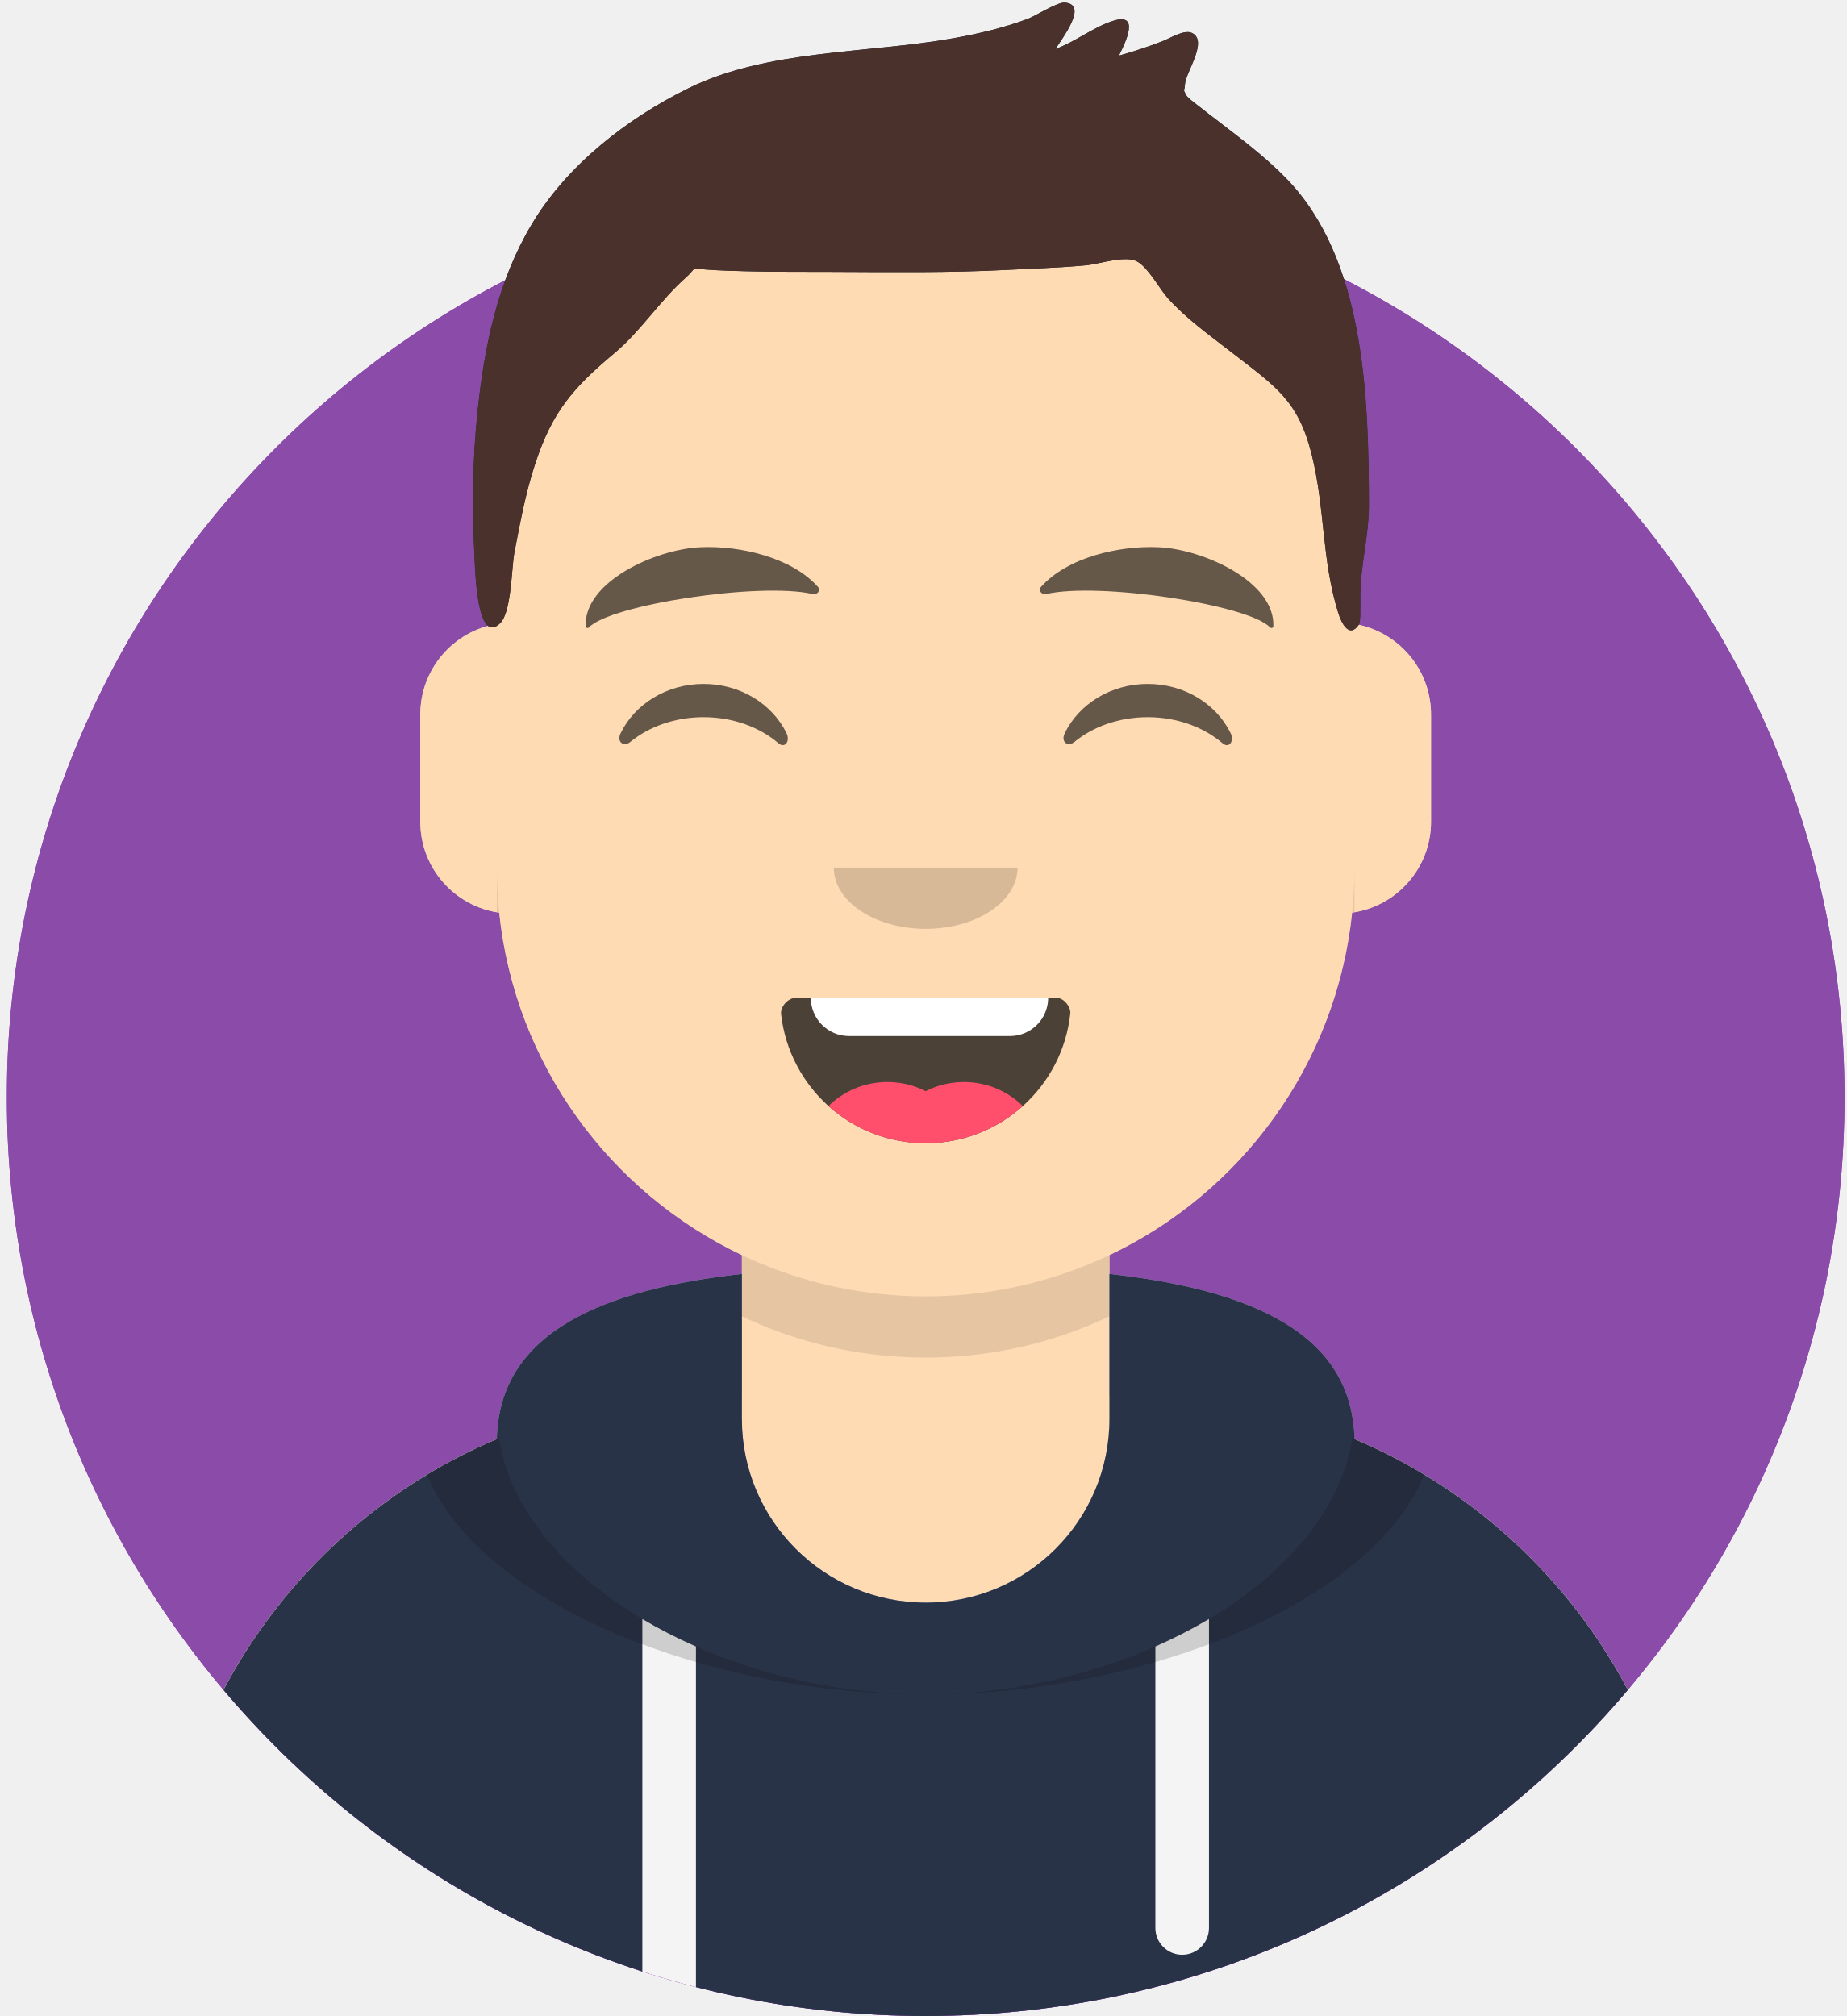
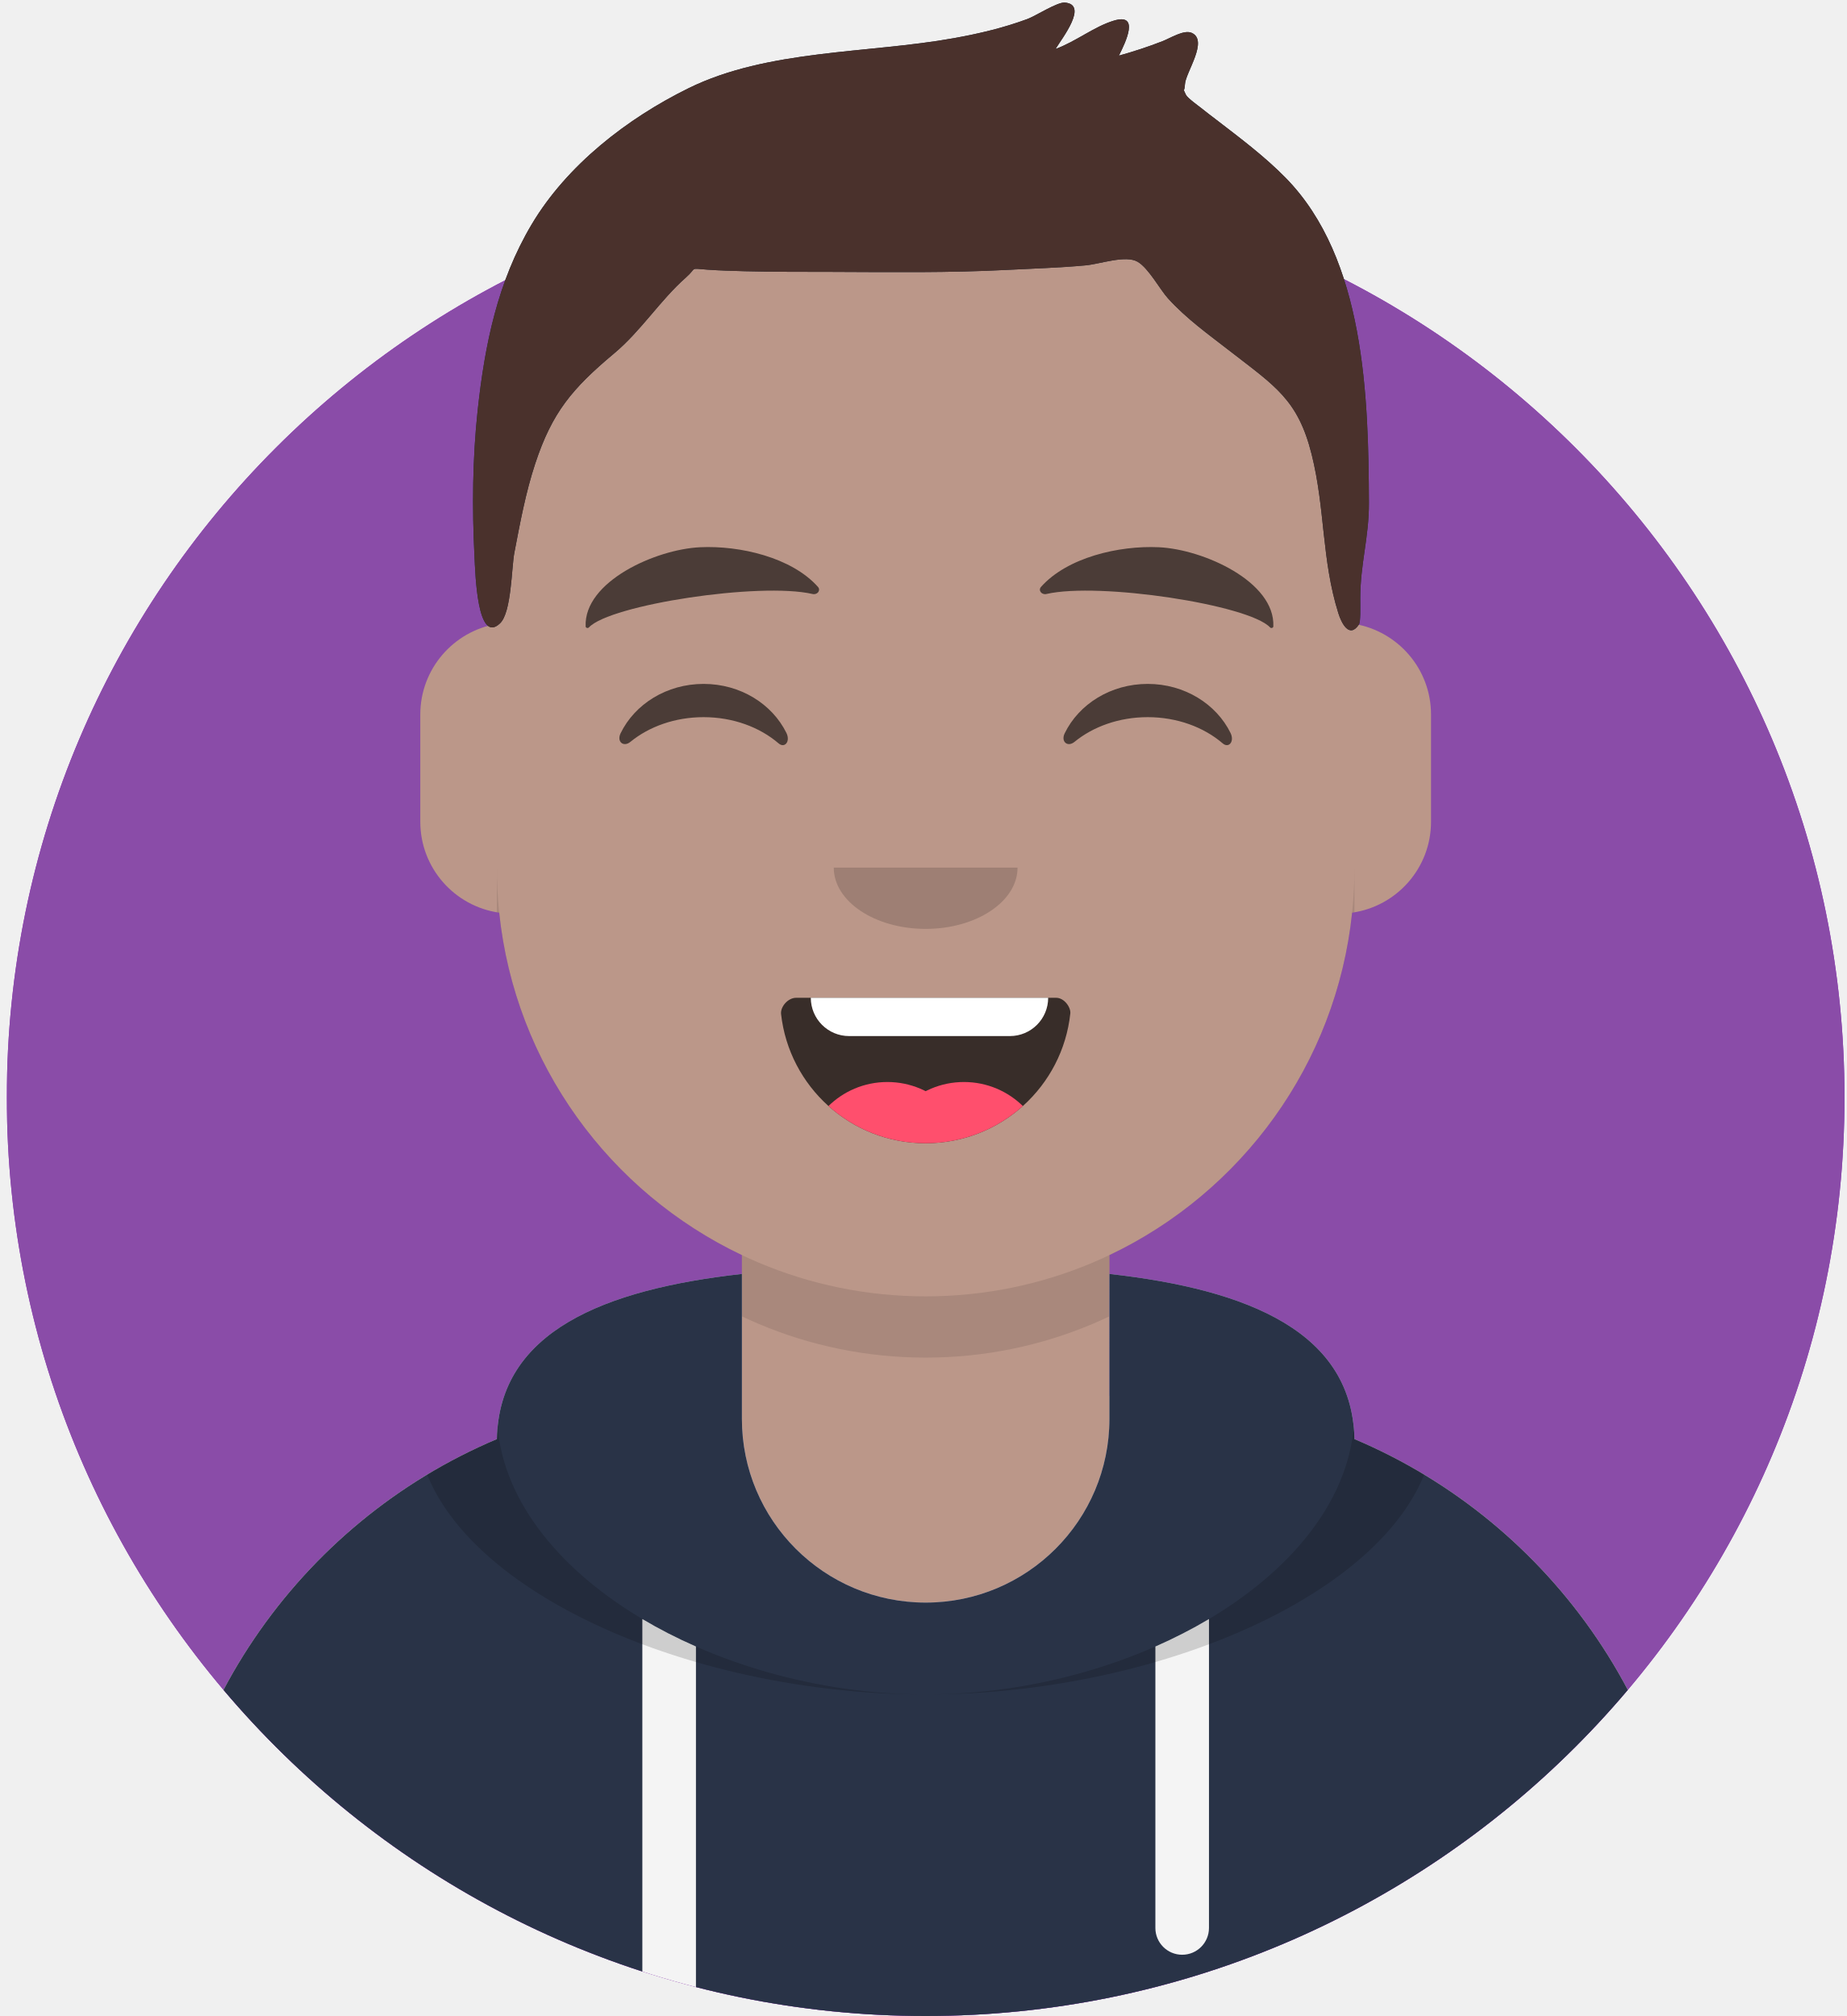
<svg xmlns="http://www.w3.org/2000/svg" xmlns:xlink="http://www.w3.org/1999/xlink" width="217px" height="237px" viewBox="0 0 217 237" version="1.1">
  <defs>
    <circle id="path-1" cx="108" cy="108" r="108" />
    <path d="M-3.19744231e-14,144 L-3.19744231e-14,-1.42108547e-14 L237.6,-1.42108547e-14 L237.6,144 L226.8,144 C226.8,203.647 178.447,252 118.8,252 C59.153,252 10.8,203.647 10.8,144 L10.8,144 L-3.19744231e-14,144 Z" id="path-3" />
    <path d="M90,0 C117.835,-5.11323436e-15 140.4,22.565 140.4,50.4 L140.401,55.949 C145.508,56.807 149.4,61.249 149.4,66.6 L149.4,79.2 C149.4,84.647 145.367,89.152 140.125,89.893 C138.265,107.718 127.114,122.78 111.601,130.149 L111.6,146.7 L115.2,146.7 C150.988,146.7 180,175.712 180,211.5 L180,219.6 L0,219.6 L0,211.5 C-4.38277231e-15,175.712 29.012,146.7 64.8,146.7 L68.4,146.7 L68.4,130.15 C52.886,122.78 41.735,107.718 39.875,89.893 C34.633,89.152 30.6,84.647 30.6,79.2 L30.6,66.6 C30.6,61.249 34.492,56.806 39.6,55.949 L39.6,50.4 C39.6,22.565 62.165,5.11323436e-15 90,0 Z" id="path-5" />
    <path d="M140.401,11.764 C156.691,13.587 169.2,18.597 169.2,31.569 L169.194,31.18 C192.467,41.01 208.8,64.047 208.8,90.9 L208.8,99 L28.8,99 L28.8,90.9 C28.8,64.047 45.133,41.01 68.406,31.18 C68.653,18.496 81.073,13.568 97.2,11.764 L97.2,28.8 C97.2,40.729 106.871,50.4 118.8,50.4 C130.729,50.4 140.4,40.729 140.4,28.8 L140.4,28.8 Z" id="path-7" />
    <path d="M31.606,13.615 C32.558,22.158 39.803,28.8 48.6,28.8 C57.424,28.8 64.687,22.117 65.603,13.536 C65.676,12.845 64.905,11.7 63.938,11.7 C50.534,11.7 40.264,11.7 33.378,11.7 C32.406,11.7 31.511,12.761 31.606,13.615 Z" id="path-9" />
    <rect id="path-11" x="0" y="0" width="237.6" height="252" />
    <path d="M118.135,20.928 C115.651,18.39 112.767,16.236 109.962,14.076 C109.343,13.6 108.715,13.135 108.109,12.641 C107.972,12.528 106.563,11.519 106.394,11.148 C105.988,10.254 106.224,10.95 106.28,9.884 C106.35,8.535 109.1,4.727 107.048,3.854 C106.146,3.47 104.536,4.492 103.67,4.83 C101.977,5.49 100.263,6.054 98.512,6.54 C99.351,4.869 100.95,1.524 97.944,2.419 C95.603,3.116 93.421,4.91 91.068,5.753 C91.847,4.477 94.96,0.523 92.147,0.302 C91.271,0.233 88.724,1.875 87.782,2.226 C84.959,3.275 82.075,3.953 79.111,4.487 C69.033,6.304 57.248,5.786 47.923,10.374 C40.735,13.911 33.636,19.4 29.484,26.389 C25.481,33.125 23.984,40.498 23.146,48.217 C22.532,53.882 22.482,59.738 22.769,65.424 C22.863,67.287 23.073,75.874 25.779,73.273 C27.127,71.978 27.117,66.745 27.457,64.974 C28.133,61.451 28.783,57.911 29.91,54.5 C31.895,48.49 34.238,45.687 39.184,41.547 C42.359,38.89 44.588,35.3 47.625,32.62 C48.99,31.416 47.949,31.542 50.143,31.7 C51.616,31.806 53.097,31.846 54.574,31.885 C57.99,31.974 61.412,31.951 64.829,31.963 C71.711,31.988 78.561,32.085 85.437,31.725 C88.492,31.565 91.556,31.478 94.603,31.195 C96.306,31.038 99.326,29.947 100.728,30.78 C102.01,31.543 103.342,34.034 104.263,35.054 C106.438,37.464 109.032,39.305 111.576,41.282 C116.881,45.403 119.559,46.98 121.17,53.421 C122.775,59.838 122.325,65.791 124.312,72.106 C124.662,73.217 125.586,75.13 126.726,73.415 C126.937,73.096 126.883,71.345 126.883,70.337 C126.883,66.27 127.913,63.218 127.9,59.123 C127.849,46.674 127.447,30.442 118.135,20.928 Z" id="path-13" />
  </defs>
  <g id="Website" stroke="none" stroke-width="1" fill="none" fill-rule="evenodd">
    <g id="mf-avatar" transform="translate(-10, -15)">
      <g id="Circle" transform="translate(10.8, 36)">
        <mask id="mask-2" fill="white">
          <use xlink:href="#path-1" />
        </mask>
        <use id="Circle-Background" fill="#972dc2" xlink:href="#path-1" />
        <g id="🖍-Circle-Color" mask="url(#mask-2)" fill="#8a4ca8">
          <rect id="🖍Color" x="0" y="0" width="216.445" height="216" />
        </g>
      </g>
      <mask id="mask-4" fill="white">
        <use xlink:href="#path-3" />
      </mask>
      <g id="Mask" />
      <g id="Avataaar" mask="url(#mask-4)">
        <g id="Body" transform="translate(28.8, 32.4)">
          <mask id="mask-6" fill="white">
            <use xlink:href="#path-5" />
          </mask>
-           <use fill="#D0C6AC" xlink:href="#path-5" />
-           <g id="Skin/👶🏻-05-Pale" mask="url(#mask-6)" fill="#FFDBB4">
+           <use fill="#bb9789" xlink:href="#path-5" />
+           <g id="Skin/👶🏻-05-Pale" mask="url(#mask-6)" fill="#">
            <g transform="translate(-28.8, 0)" id="Color">
              <rect x="0" y="0" width="238.384" height="220.355" />
            </g>
          </g>
          <path d="M39.6,84.6 C39.6,112.435 62.165,135 90,135 C117.835,135 140.4,112.435 140.4,84.6 L140.4,84.6 L140.4,91.8 C140.4,119.635 117.835,142.2 90,142.2 C62.165,142.2 39.6,119.635 39.6,91.8 Z" id="Neck-Shadow" fill-opacity="0.1" fill="#000000" mask="url(#mask-6)" />
        </g>
        <g id="Clothing/Hoodie" transform="translate(0, 153)">
          <mask id="mask-8" fill="white">
            <use xlink:href="#path-7" />
          </mask>
          <use id="Hoodie" fill="#B7C1DB" fill-rule="evenodd" xlink:href="#path-7" />
          <g id="Color/Palette/Slate" mask="url(#mask-8)" fill="#293347" fill-rule="evenodd">
            <rect id="🖍Color" x="0" y="0" width="238.491" height="99" />
          </g>
          <path d="M91.8,55.565 L91.8,99 L85.5,99 L85.499,52.335 C87.483,53.514 89.592,54.594 91.8,55.565 Z M152.101,52.334 L152.1,88.65 C152.1,90.39 150.69,91.8 148.95,91.8 C147.21,91.8 145.8,90.39 145.8,88.65 L145.801,55.565 C148.009,54.594 150.118,53.513 152.101,52.334 Z" id="Straps" fill="#F4F4F4" fill-rule="evenodd" mask="url(#mask-8)" />
          <path d="M155.733,11.451 C169.28,14.013 178.65,19.118 178.65,29.077 C178.65,46.818 148.916,61.2 118.8,61.2 C88.684,61.2 58.95,46.818 58.95,29.077 C58.95,19.118 68.32,14.013 81.867,11.451 C73.689,14.466 68.4,19.534 68.4,27.969 C68.4,46.322 93.439,61.2 118.8,61.2 C144.161,61.2 169.2,46.322 169.2,27.969 C169.2,19.71 164.13,14.679 156.241,11.642 Z" id="Shadow" fill-opacity="0.16" fill="#000000" fill-rule="evenodd" mask="url(#mask-8)" />
        </g>
        <g id="Face" transform="translate(68.4, 73.8)">
          <g id="Mouth/Smile" transform="translate(1.8, 46.8)">
            <mask id="mask-10" fill="white">
              <use xlink:href="#path-9" />
            </mask>
            <use id="Mouth" fill-opacity="0.7" fill="#000000" fill-rule="evenodd" xlink:href="#path-9" />
            <path d="M39.6,1.8 L58.5,1.8 C60.985,1.8 63,3.815 63,6.3 L63,11.7 C63,14.185 60.985,16.2 58.5,16.2 L39.6,16.2 C37.115,16.2 35.1,14.185 35.1,11.7 L35.1,6.3 C35.1,3.815 37.115,1.8 39.6,1.8 Z" id="Teeth" fill="#FFFFFF" fill-rule="evenodd" mask="url(#mask-10)" />
            <g id="Tongue" stroke-width="1" fill-rule="evenodd" mask="url(#mask-10)" fill="#FF4F6D">
              <g transform="translate(34.2, 21.6)">
                <circle cx="9.9" cy="9.9" r="9.9" />
                <circle cx="18.9" cy="9.9" r="9.9" />
              </g>
            </g>
          </g>
          <g id="Nose/Default" transform="translate(25.2, 36)" fill="#000000" fill-opacity="0.16">
            <path d="M14.4,7.2 C14.4,11.176 19.235,14.4 25.2,14.4 L25.2,14.4 C31.165,14.4 36,11.176 36,7.2" id="Nose" />
          </g>
          <g id="Eyes/Happy-😁" transform="translate(0, 7.2)" fill="#000000" fill-opacity="0.6">
            <path d="M14.544,20.203 C16.206,16.784 19.948,14.4 24.298,14.4 C28.632,14.4 32.363,16.767 34.034,20.166 C34.53,21.176 33.824,22.003 33.112,21.39 C30.906,19.494 27.773,18.309 24.298,18.309 C20.931,18.309 17.886,19.421 15.694,21.214 C14.892,21.87 14.058,21.203 14.544,20.203 Z" id="Squint" />
            <path d="M66.744,20.203 C68.406,16.784 72.148,14.4 76.498,14.4 C80.832,14.4 84.563,16.767 86.234,20.166 C86.73,21.176 86.024,22.003 85.312,21.39 C83.106,19.494 79.973,18.309 76.498,18.309 C73.131,18.309 70.086,19.421 67.894,21.214 C67.092,21.87 66.258,21.203 66.744,20.203 Z" id="Squint" />
          </g>
          <g id="Eyebrow/Natural/Default-Natural" fill="#000000" fill-opacity="0.6">
            <path d="M23.435,5.589 C18.25,6.285 10.164,10.805 10.84,16.036 C10.862,16.207 11.121,16.261 11.233,16.118 C13.471,13.248 30.774,9.033 37.075,9.913 C37.652,9.994 38.032,9.399 37.639,9.027 C34.269,5.845 28.08,4.961 23.435,5.589" id="Eyebrow" transform="translate(24.3, 10.8) rotate(5) translate(-24.3, -10.8) " />
            <path d="M76.535,5.589 C71.35,6.285 63.264,10.805 63.94,16.036 C63.962,16.207 64.221,16.261 64.333,16.118 C66.571,13.248 83.874,9.033 90.175,9.913 C90.752,9.994 91.132,9.399 90.739,9.027 C87.369,5.845 81.18,4.961 76.535,5.589" id="Eyebrow" transform="translate(77.4, 10.8) scale(-1, 1) rotate(5) translate(-77.4, -10.8) " />
          </g>
        </g>
        <g id="Top">
          <mask id="mask-12" fill="white">
            <use xlink:href="#path-11" />
          </mask>
          <g id="Mask" />
          <g mask="url(#mask-12)">
            <g transform="translate(43, 15)">
              <mask id="mask-14" fill="white">
                <use xlink:href="#path-13" />
              </mask>
              <use id="Short-Hair" stroke="none" fill="#1F3140" fill-rule="evenodd" xlink:href="#path-13" />
              <g id="Color/Hair/Brown-Dark" stroke="none" fill="none" mask="url(#mask-14)" fill-rule="evenodd">
                <g transform="translate(-43.1, -15)" fill="#4A312C" id="Color">
                  <rect x="0" y="0" width="239.107" height="252.406" />
                </g>
              </g>
            </g>
          </g>
        </g>
      </g>
    </g>
  </g>
</svg>
